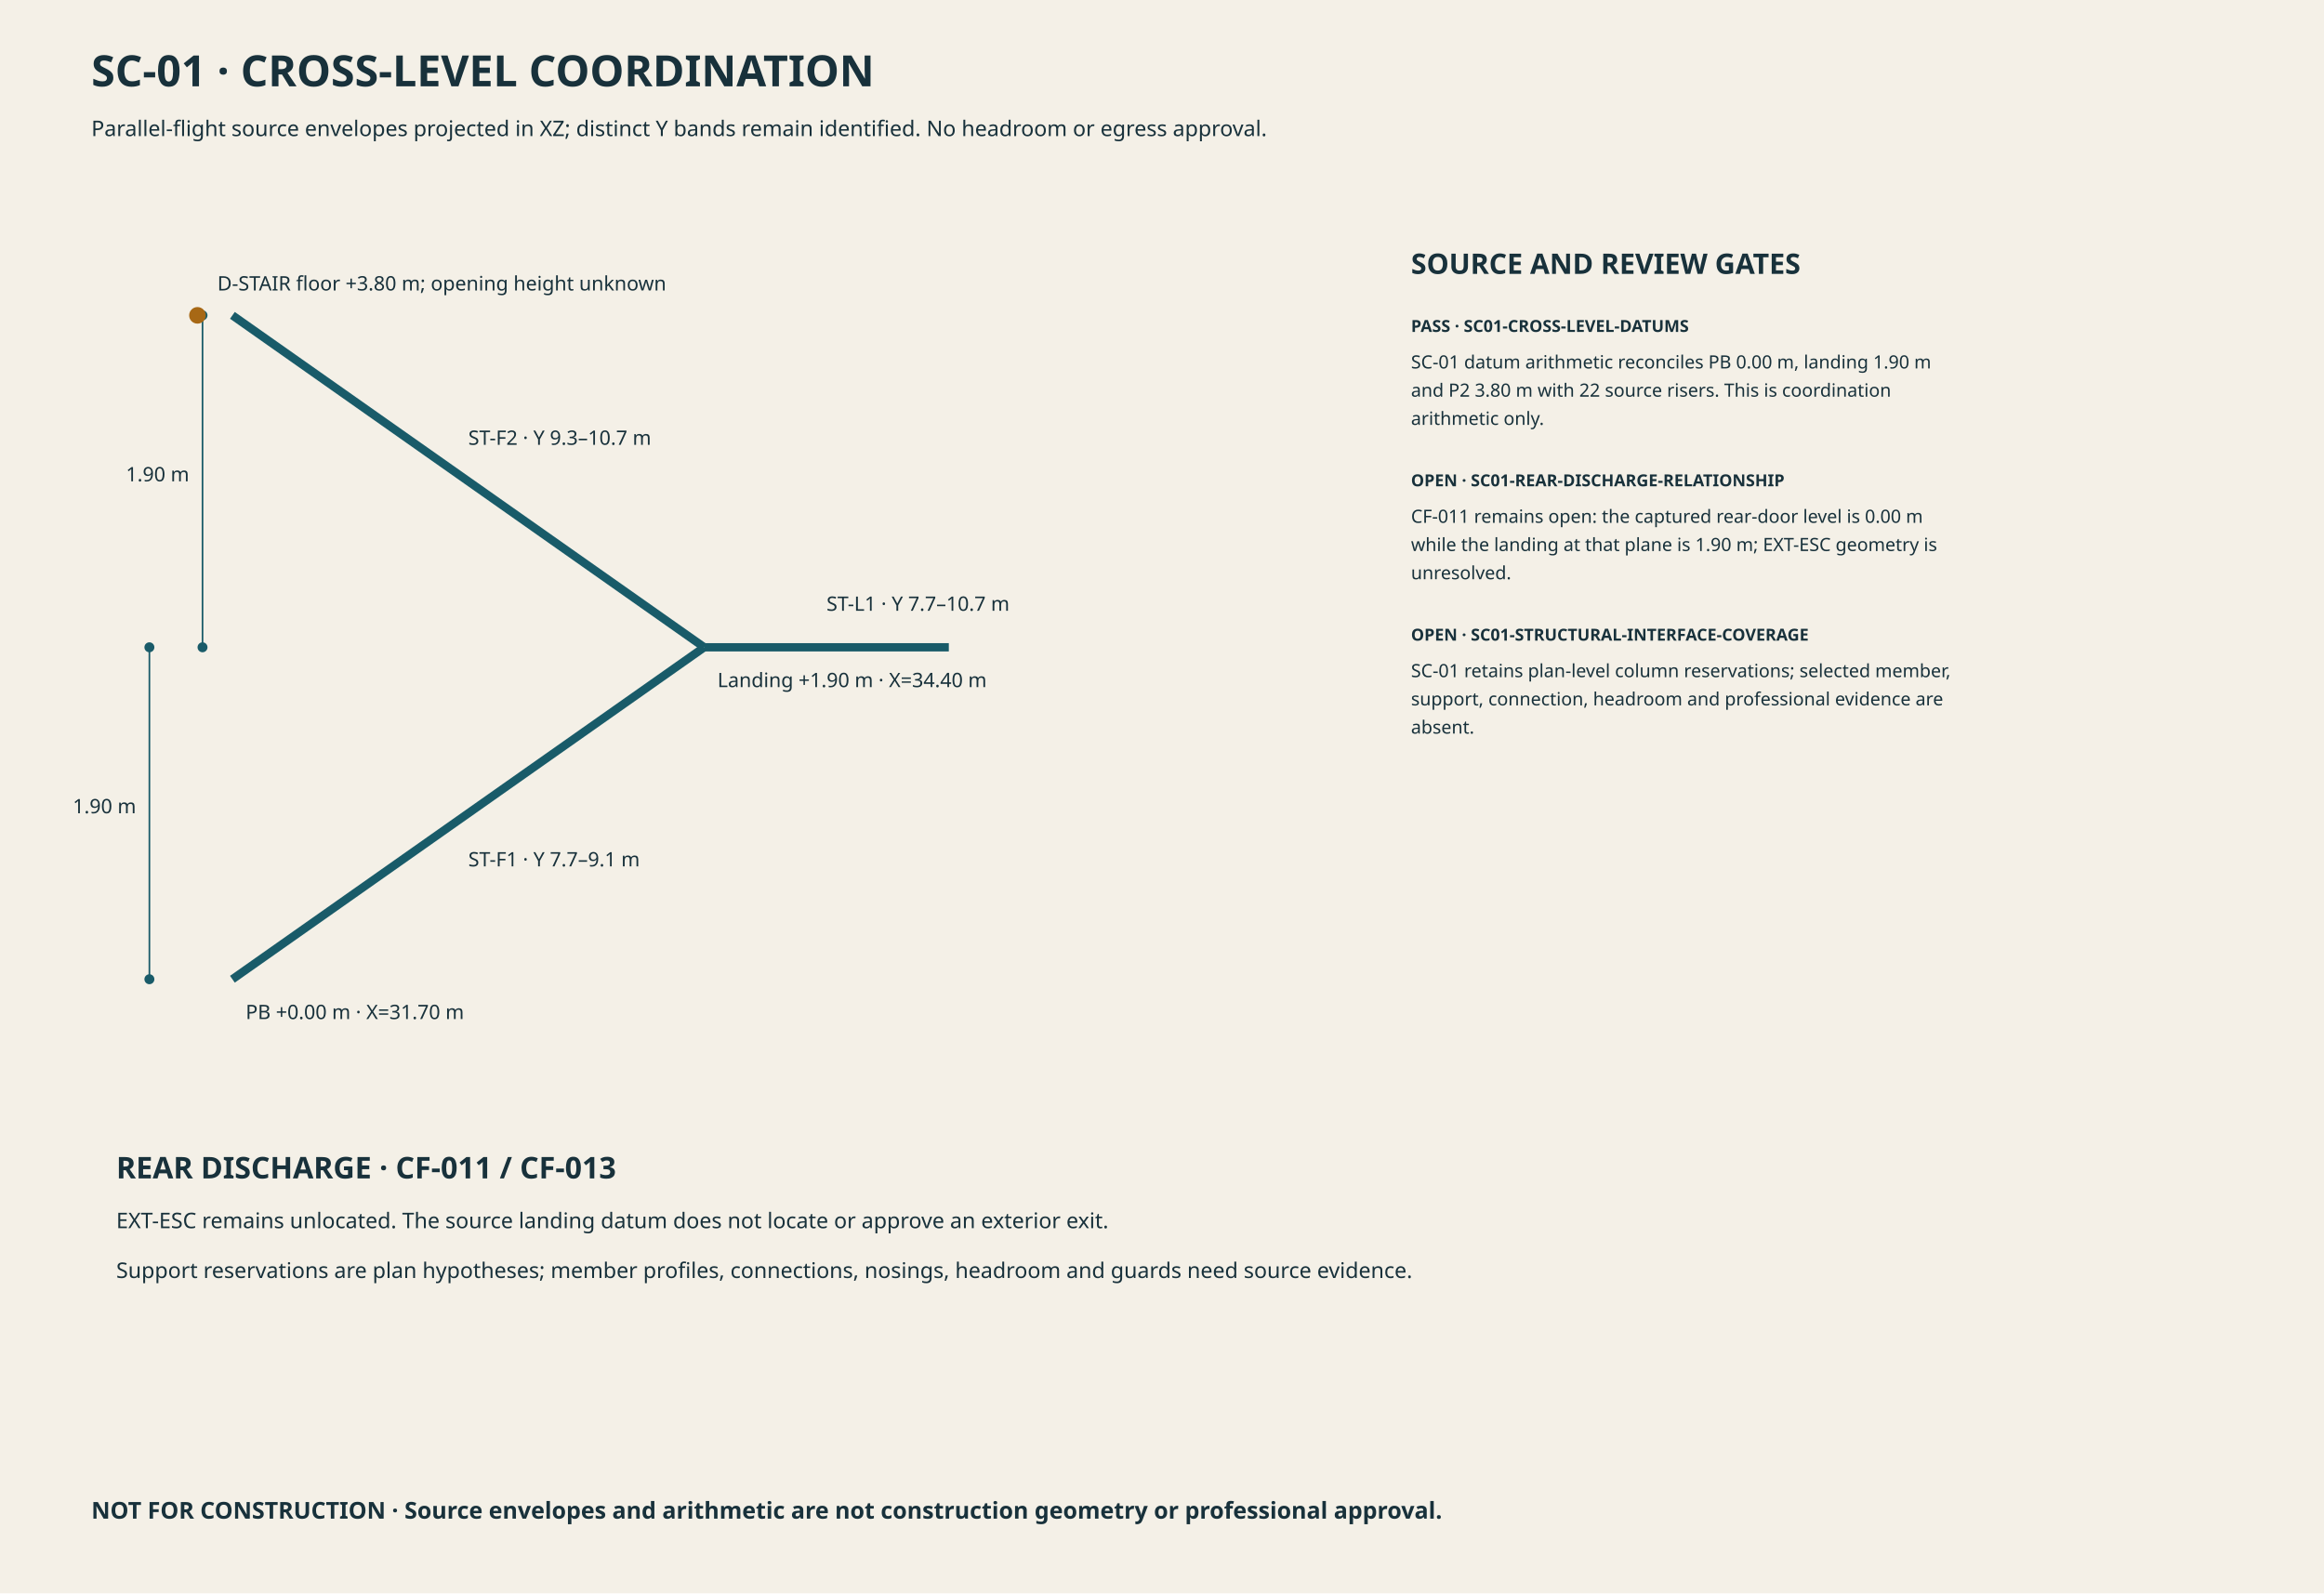
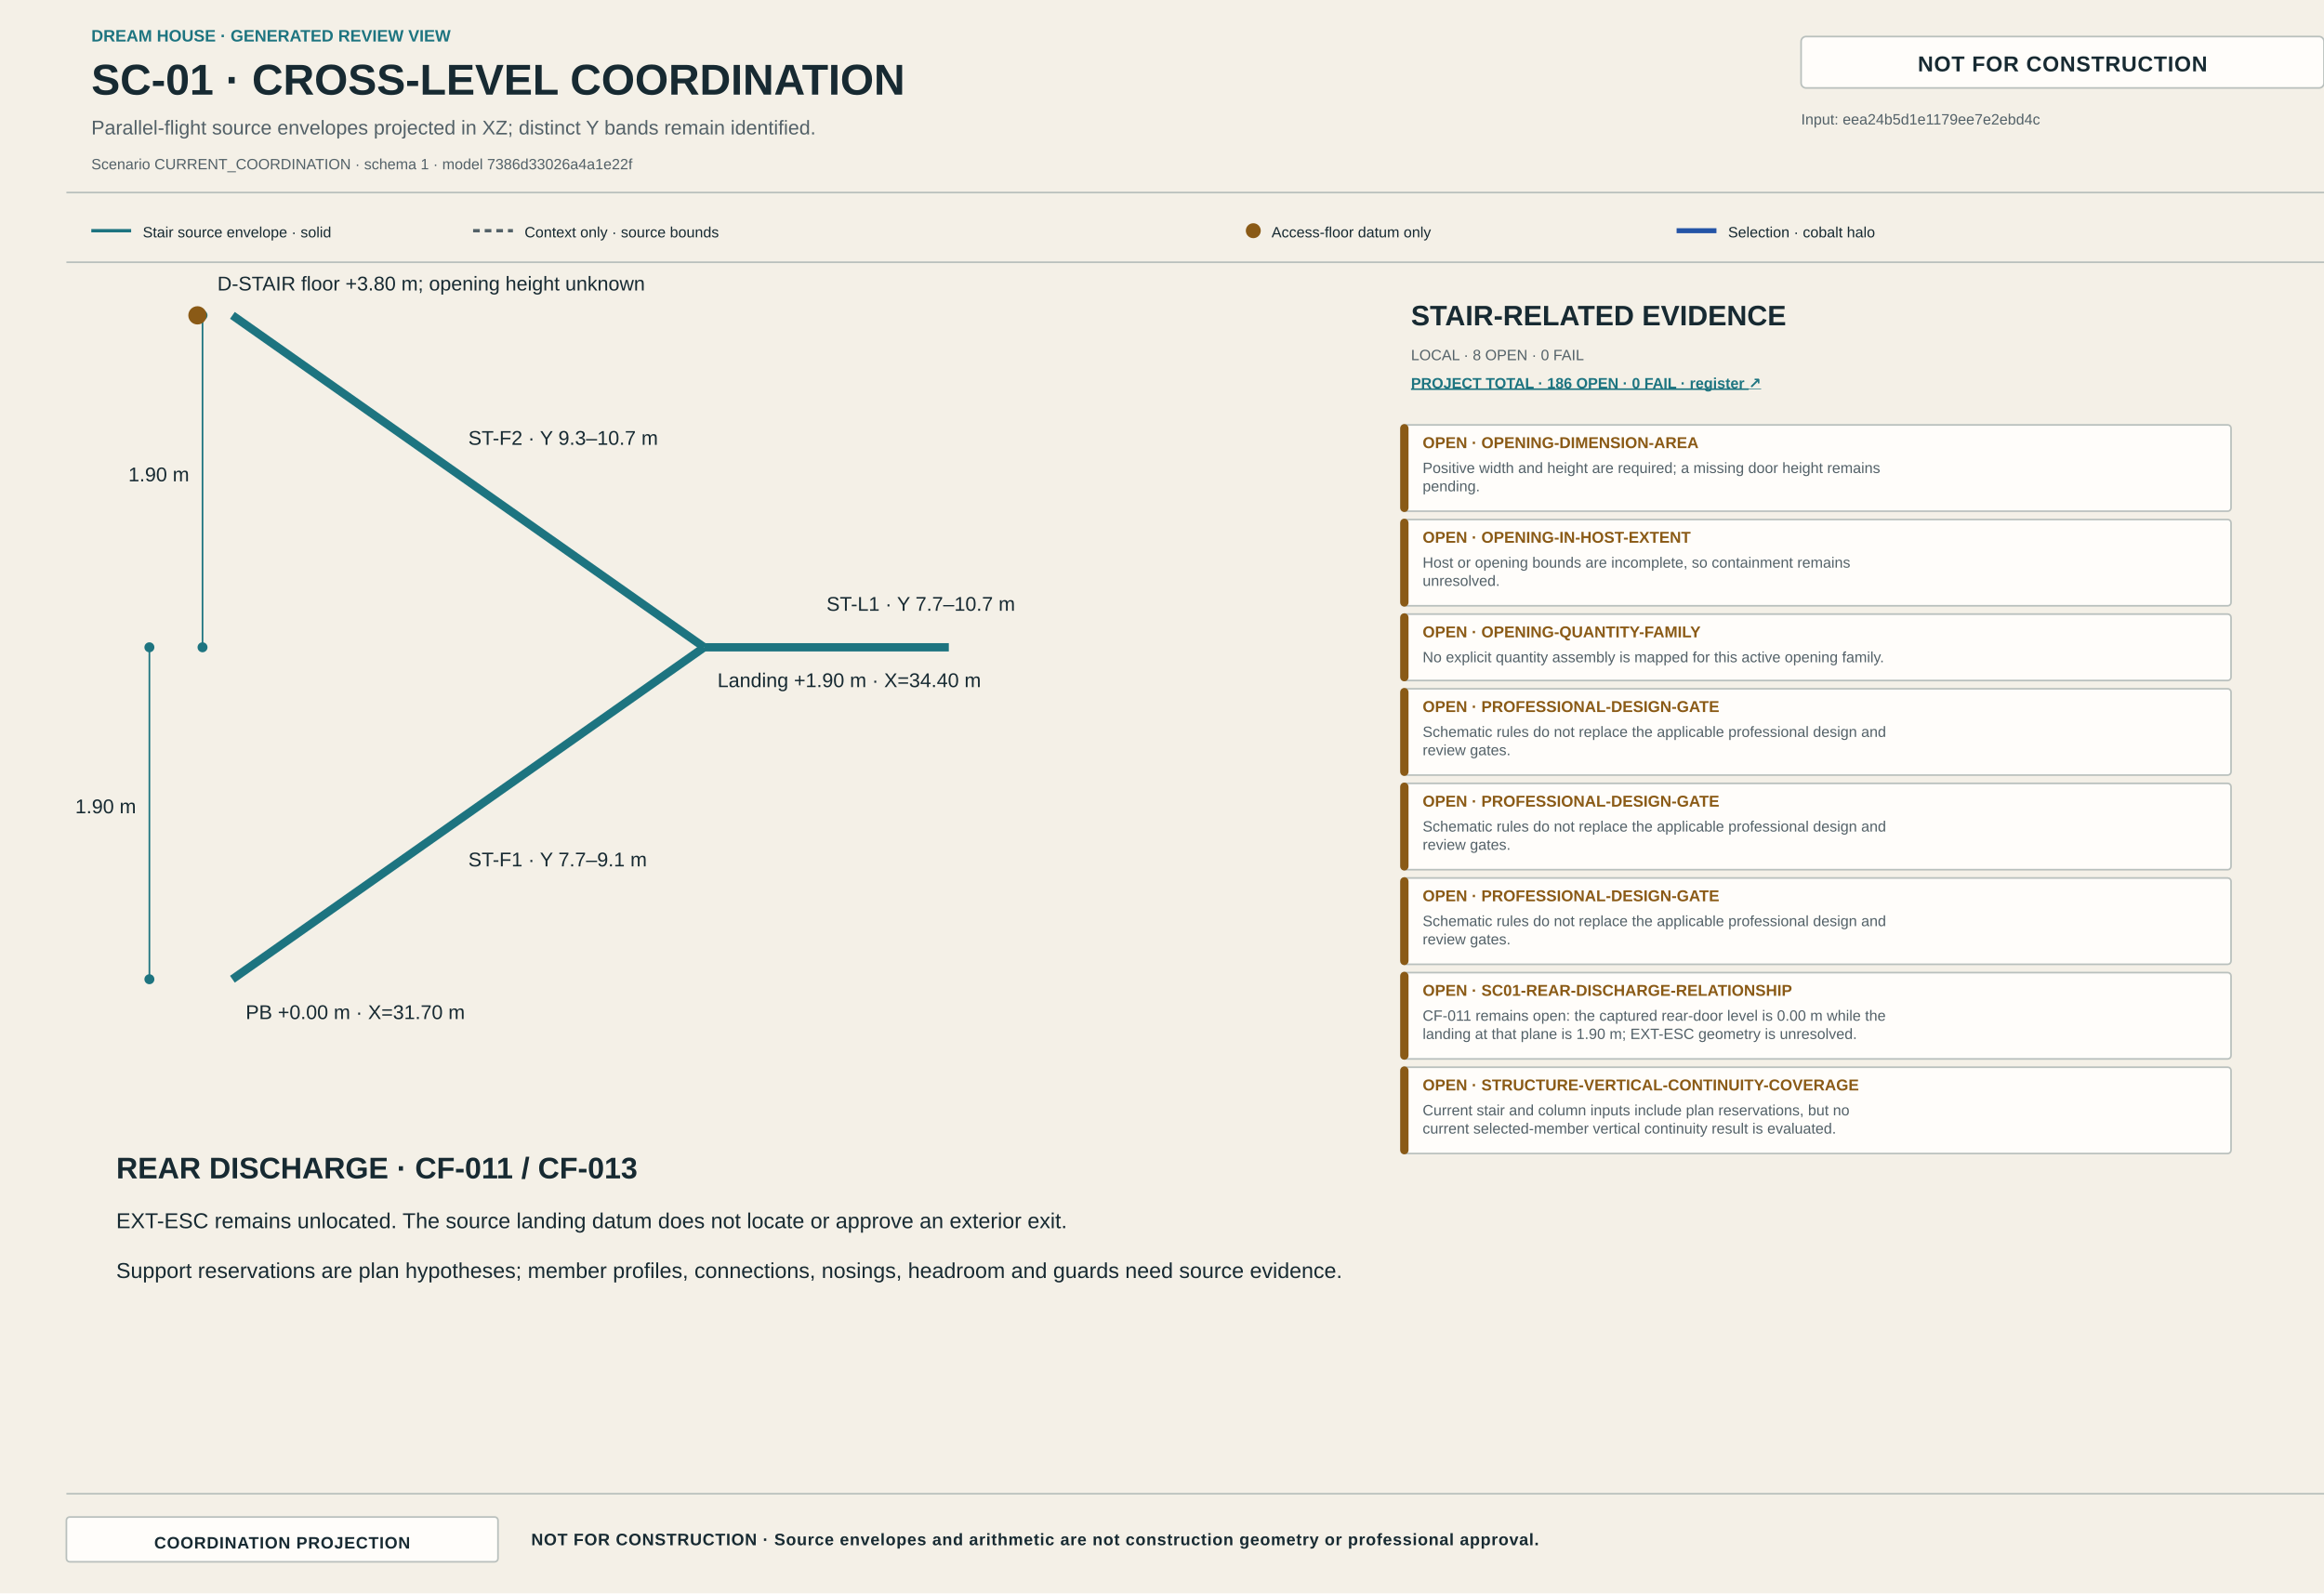
- <svg xmlns="http://www.w3.org/2000/svg" id="stair-sections-root" viewBox="0 0 1400 960" width="1400" height="960" role="img" aria-labelledby="stair-sections-title stair-sections-description" data-view-id="stair-sections" data-status="coordination projection" data-scenario-id="CURRENT_COORDINATION" data-input-hash="cb4cee736a6d15bc8ca2edfcd4d776fe54109b6794488ade91fba4479cdb5beb" data-model-hash="7386d33026a4a1e22f5b68df1c4187a18a9d01831c5f1f53f2bf06d3010fb6d3" data-view-purpose="SC-01 cross-level source-envelope coordination" data-projection-basis="XZ projection of parallel flights; not a cut through both flights" data-projected-axes="x z" data-construction-authority="false" font-family="IBM Plex Sans" data-world-to-view="{&quot;axes&quot;: [&quot;x&quot;, &quot;z&quot;], &quot;scale&quot;: [105.26315789473685, -105.26315789473685], &quot;offset&quot;: [-3196.842105263158, 590.0]}">
-   <rect x="0" y="0" width="1400" height="960" fill="#f4f0e7" />
-   <text x="55" y="52" font-size="26" fill="#18313b" font-weight="700">SC-01 · CROSS-LEVEL COORDINATION</text>
-   <text x="55" y="82" font-size="13" fill="#18313b">Parallel-flight source envelopes projected in XZ; distinct Y bands remain identified. No headroom or egress approval.</text>
-   <g id="stair-sections-occurrence-ST-F1" data-entity-id="ST-F1" data-representation-role="source-rise-envelope">
-     <line x1="140.0" y1="590.0" x2="424.211" y2="390.0" stroke="#195b69" stroke-width="5" />
-     <text x="282.105" y="522.0" font-size="12" fill="#18313b" stroke="#f4f0e7" stroke-width="4" paint-order="stroke">ST-F1 · Y 7.7–9.1 m</text>
-     <text x="148.0" y="614.0" font-size="12" fill="#18313b">PB +0.00 m · X=31.70 m</text>
-     <circle id="stair-sections-anchor-ST-F1-z0" cx="90" cy="590.0" r="3" fill="#195b69" data-anchor-id="ST-F1.rise.z0" data-anchor-entity-id="ST-F1" data-anchor-status="resolved" data-world-z="0.0" data-anchor-bindings="{&quot;z&quot;: [&quot;entities&quot;, &quot;ST-F1&quot;, &quot;geometry&quot;, &quot;z0&quot;]}" />
-     <circle id="stair-sections-anchor-ST-F1-z1" cx="90" cy="390.0" r="3" fill="#195b69" data-anchor-id="ST-F1.rise.z1" data-anchor-entity-id="ST-F1" data-anchor-status="resolved" data-world-z="1.9" data-anchor-bindings="{&quot;z&quot;: [&quot;entities&quot;, &quot;ST-F1&quot;, &quot;geometry&quot;, &quot;z1&quot;]}" />
-     <line x1="90" y1="590.0" x2="90" y2="390.0" stroke="#195b69" />
-     <text x="82" y="490.0" font-size="12" fill="#18313b" text-anchor="end" data-dimension-id="ST-F1.rise" data-dimension-value="1.9" data-dimension-unit="m" data-dimension-status="resolved" data-dimension-direction="vertical" data-dimension-label-format="fixed-2-m" data-anchor-refs="ST-F1.rise.z0 ST-F1.rise.z1" data-anchor-targets="stair-sections-anchor-ST-F1-z0 stair-sections-anchor-ST-F1-z1">1.90 m</text>
+ <svg xmlns="http://www.w3.org/2000/svg" id="stair-sections-root" viewBox="0 0 1400 960" width="1400" height="960" preserveAspectRatio="xMidYMid meet" role="img" aria-labelledby="stair-sections-title stair-sections-description" data-view-id="stair-sections" data-status="coordination projection" data-scenario-id="CURRENT_COORDINATION" data-input-hash="eea24b5d1e1179ee7e2ebd4ca3807d1204fa9666acea597f6224711d2a75a2d7" data-model-hash="7386d33026a4a1e22f5b68df1c4187a18a9d01831c5f1f53f2bf06d3010fb6d3" data-view-purpose="SC-01 cross-level source-envelope coordination" data-projection-basis="XZ projection of parallel flights; not a cut through both flights" data-projected-axes="x z" data-construction-authority="false" data-visual-language-version="connected-atlas-1" data-local-open-count="8" data-local-fail-count="0" data-project-open-count="186" data-project-fail-count="0" data-world-to-view="{&quot;axes&quot;: [&quot;x&quot;, &quot;z&quot;], &quot;scale&quot;: [105.26315789473685, -105.26315789473685], &quot;offset&quot;: [-3196.842105263158, 590.0]}">
+   <style>text { font-family: "IBM Plex Sans", "Liberation Sans", Arial, sans-serif; text-rendering: geometricPrecision; }
+ .entity-occurrence.is-selected .entity-shape { filter: drop-shadow(0 0 3px #2454A6); }
+ .authority-label { fill: #172A32; font-weight: 800; letter-spacing: .4px; }
+ .role-legend-label { fill: #172A32; }
+ .finding-heading { font-weight: 700; }
+ .finding-register-link { fill: #1D7480; font-weight: 700; text-decoration: underline; }
+ .small { fill: #536168; }</style>
+   <rect x="0" y="0" width="1400" height="960" fill="#F4F0E7" stroke="none" />
+   <text x="55" y="25" font-size="10" fill="#1D7480" font-weight="700">DREAM HOUSE · GENERATED REVIEW VIEW</text>
+   <text x="55" y="57" font-size="26" fill="#172A32" font-weight="700">SC-01 · CROSS-LEVEL COORDINATION</text>
+   <text x="55" y="81" font-size="12" fill="#536168">Parallel-flight source envelopes projected in XZ; distinct Y bands remain identified.</text>
+   <text x="55" y="102" font-size="9" fill="#536168">Scenario CURRENT_COORDINATION · schema 1 · model 7386d33026a4a1e22f</text>
+   <rect x="1085" y="22" width="315" height="31" rx="3" fill="#FFFDFA" stroke="#B9C0BD" />
+   <text x="1242.5" y="43" font-size="13" fill="#172A32" font-weight="800" text-anchor="middle" class="authority-label">NOT FOR CONSTRUCTION</text>
+   <text x="1085" y="75" font-size="9" fill="#536168">Input: eea24b5d1e1179ee7e2ebd4c</text>
+   <line x1="40" y1="116" x2="1400" y2="116" stroke="#B9C0BD" />
+   <g data-legend-role="geometry.structure-envelope" aria-label="Stair source envelope · solid">
+     <line x1="55" y1="139" x2="79" y2="139" stroke="#1D7480" stroke-width="2" stroke-dasharray="" />
+     <text x="86" y="143" font-size="9" fill="#172A32" class="role-legend-label">Stair source envelope · solid</text>
  </g>
-   <g id="stair-sections-occurrence-ST-F2" data-entity-id="ST-F2" data-representation-role="source-rise-envelope">
-     <line x1="424.211" y1="390.0" x2="140.0" y2="190.0" stroke="#195b69" stroke-width="5" />
-     <text x="282.105" y="268.0" font-size="12" fill="#18313b" stroke="#f4f0e7" stroke-width="4" paint-order="stroke">ST-F2 · Y 9.3–10.7 m</text>
-     <circle id="stair-sections-anchor-ST-F2-z0" cx="122" cy="390.0" r="3" fill="#195b69" data-anchor-id="ST-F2.rise.z0" data-anchor-entity-id="ST-F2" data-anchor-status="resolved" data-world-z="1.9" data-anchor-bindings="{&quot;z&quot;: [&quot;entities&quot;, &quot;ST-F2&quot;, &quot;geometry&quot;, &quot;z0&quot;]}" />
-     <circle id="stair-sections-anchor-ST-F2-z1" cx="122" cy="190.0" r="3" fill="#195b69" data-anchor-id="ST-F2.rise.z1" data-anchor-entity-id="ST-F2" data-anchor-status="resolved" data-world-z="3.8" data-anchor-bindings="{&quot;z&quot;: [&quot;entities&quot;, &quot;ST-F2&quot;, &quot;geometry&quot;, &quot;z1&quot;]}" />
-     <line x1="122" y1="390.0" x2="122" y2="190.0" stroke="#195b69" />
-     <text x="114" y="290.0" font-size="12" fill="#18313b" text-anchor="end" data-dimension-id="ST-F2.rise" data-dimension-value="1.9" data-dimension-unit="m" data-dimension-status="resolved" data-dimension-direction="vertical" data-dimension-label-format="fixed-2-m" data-anchor-refs="ST-F2.rise.z0 ST-F2.rise.z1" data-anchor-targets="stair-sections-anchor-ST-F2-z0 stair-sections-anchor-ST-F2-z1">1.90 m</text>
+   <g data-legend-role="representation.context" aria-label="Context only · source bounds">
+     <line x1="285" y1="139" x2="309" y2="139" stroke="#536168" stroke-width="2" stroke-dasharray="4 3" />
+     <text x="316" y="143" font-size="9" fill="#172A32" class="role-legend-label">Context only · source bounds</text>
  </g>
-   <g id="stair-sections-occurrence-ST-L1" data-entity-id="ST-L1" data-representation-role="source-rise-envelope">
-     <line x1="424.211" y1="390.0" x2="571.579" y2="390.0" stroke="#195b69" stroke-width="5" />
-     <text x="497.895" y="368.0" font-size="12" fill="#18313b" stroke="#f4f0e7" stroke-width="4" paint-order="stroke">ST-L1 · Y 7.7–10.7 m</text>
-     <text x="432.211" y="414.0" font-size="12" fill="#18313b">Landing +1.90 m · X=34.40 m</text>
+   <circle cx="755" cy="139" r="4" fill="#8A5A16" stroke="#8A5A16" />
+   <text x="766" y="143" font-size="9" fill="#172A32" data-legend-role="access-floor-datum-only">Access-floor datum only</text>
+   <g data-legend-role="selection.focus" aria-label="Selection · cobalt halo">
+     <line x1="1010" y1="139" x2="1034" y2="139" stroke="#2454A6" stroke-width="3" stroke-dasharray="" />
+     <text x="1041" y="143" font-size="9" fill="#172A32" class="role-legend-label">Selection · cobalt halo</text>
  </g>
-   <g id="stair-sections-occurrence-D-STAIR" data-entity-id="D-STAIR" data-representation-role="access-floor-datum-only">
-     <circle cx="118.947" cy="190.0" r="5" fill="#a76815" />
-     <text x="130.947" y="175.0" font-size="12" fill="#18313b">D-STAIR floor +3.80 m; opening height unknown</text>
+   <line x1="40" y1="158" x2="1400" y2="158" stroke="#B9C0BD" />
+   <g id="stair-sections-occurrence-ST-F1" class="entity-occurrence" data-entity-id="ST-F1" data-kind="stair" data-level="PROJECT" data-status="context" data-visual-role="geometry.structure-envelope" data-representation-role="source-rise-envelope" data-source-path="dreamhouse/stair_core.json" data-source-key="stair.lower_flight" data-world-x0="31.7" data-world-x1="34.4" data-world-y0="7.7" data-world-y1="9.1" data-world-z0="0.0" data-world-z1="1.9">
+     <line x1="140.0" y1="590.0" x2="424.211" y2="390.0" stroke="#1D7480" stroke-width="5" class="entity-shape" vector-effect="non-scaling-stroke" />
+     <text x="282.105" y="522.0" font-size="12" fill="#172A32" stroke="#F4F0E7" stroke-width="4" paint-order="stroke">ST-F1 · Y 7.7–9.1 m</text>
+     <text x="148.0" y="614.0" font-size="12" fill="#172A32">PB +0.00 m · X=31.70 m</text>
+     <circle id="stair-sections-anchor-ST-F1-z0" cx="90" cy="590.0" r="3" fill="#1D7480" data-anchor-id="ST-F1.rise.z0" data-anchor-entity-id="ST-F1" data-anchor-status="resolved" data-world-z="0.0" data-anchor-bindings="{&quot;z&quot;: [&quot;entities&quot;, &quot;ST-F1&quot;, &quot;geometry&quot;, &quot;z0&quot;]}" />
+     <circle id="stair-sections-anchor-ST-F1-z1" cx="90" cy="390.0" r="3" fill="#1D7480" data-anchor-id="ST-F1.rise.z1" data-anchor-entity-id="ST-F1" data-anchor-status="resolved" data-world-z="1.9" data-anchor-bindings="{&quot;z&quot;: [&quot;entities&quot;, &quot;ST-F1&quot;, &quot;geometry&quot;, &quot;z1&quot;]}" />
+     <line x1="90" y1="590.0" x2="90" y2="390.0" stroke="#1D7480" />
+     <text x="82" y="490.0" font-size="12" fill="#172A32" text-anchor="end" data-dimension-id="ST-F1.rise" data-dimension-value="1.9" data-dimension-unit="m" data-dimension-status="resolved" data-dimension-direction="vertical" data-dimension-label-format="fixed-2-m" data-anchor-refs="ST-F1.rise.z0 ST-F1.rise.z1" data-anchor-targets="stair-sections-anchor-ST-F1-z0 stair-sections-anchor-ST-F1-z1">1.90 m</text>
  </g>
-   <text x="850" y="165" font-size="17" fill="#18313b" font-weight="700">SOURCE AND REVIEW GATES</text>
-   <text x="850" y="200" font-size="10" fill="#18313b" font-weight="700">PASS · SC01-CROSS-LEVEL-DATUMS</text>
-   <text x="850" y="222" font-size="11" fill="#18313b">SC-01 datum arithmetic reconciles PB 0.00 m, landing 1.90 m</text>
-   <text x="850" y="239" font-size="11" fill="#18313b">and P2 3.80 m with 22 source risers. This is coordination</text>
-   <text x="850" y="256" font-size="11" fill="#18313b">arithmetic only.</text>
-   <text x="850" y="293" font-size="10" fill="#18313b" font-weight="700">OPEN · SC01-REAR-DISCHARGE-RELATIONSHIP</text>
-   <text x="850" y="315" font-size="11" fill="#18313b">CF-011 remains open: the captured rear-door level is 0.00 m</text>
-   <text x="850" y="332" font-size="11" fill="#18313b">while the landing at that plane is 1.90 m; EXT-ESC geometry is</text>
-   <text x="850" y="349" font-size="11" fill="#18313b">unresolved.</text>
-   <text x="850" y="386" font-size="10" fill="#18313b" font-weight="700">OPEN · SC01-STRUCTURAL-INTERFACE-COVERAGE</text>
-   <text x="850" y="408" font-size="11" fill="#18313b">SC-01 retains plan-level column reservations; selected member,</text>
-   <text x="850" y="425" font-size="11" fill="#18313b">support, connection, headroom and professional evidence are</text>
-   <text x="850" y="442" font-size="11" fill="#18313b">absent.</text>
-   <text x="70" y="710" font-size="18" fill="#18313b" font-weight="700">REAR DISCHARGE · CF-011 / CF-013</text>
-   <text x="70" y="740" font-size="13" fill="#18313b">EXT-ESC remains unlocated. The source landing datum does not locate or approve an exterior exit.</text>
-   <text x="70" y="770" font-size="13" fill="#18313b">Support reservations are plan hypotheses; member profiles, connections, nosings, headroom and guards need source evidence.</text>
-   <text x="55" y="915" font-size="14" fill="#18313b" font-weight="700">NOT FOR CONSTRUCTION · Source envelopes and arithmetic are not construction geometry or professional approval.</text>
+   <g id="stair-sections-occurrence-ST-F2" class="entity-occurrence" data-entity-id="ST-F2" data-kind="stair" data-level="PROJECT" data-status="context" data-visual-role="geometry.structure-envelope" data-representation-role="source-rise-envelope" data-source-path="dreamhouse/stair_core.json" data-source-key="stair.upper_flight" data-world-x0="31.7" data-world-x1="34.4" data-world-y0="9.3" data-world-y1="10.7" data-world-z0="1.9" data-world-z1="3.8">
+     <line x1="424.211" y1="390.0" x2="140.0" y2="190.0" stroke="#1D7480" stroke-width="5" class="entity-shape" vector-effect="non-scaling-stroke" />
+     <text x="282.105" y="268.0" font-size="12" fill="#172A32" stroke="#F4F0E7" stroke-width="4" paint-order="stroke">ST-F2 · Y 9.3–10.7 m</text>
+     <circle id="stair-sections-anchor-ST-F2-z0" cx="122" cy="390.0" r="3" fill="#1D7480" data-anchor-id="ST-F2.rise.z0" data-anchor-entity-id="ST-F2" data-anchor-status="resolved" data-world-z="1.9" data-anchor-bindings="{&quot;z&quot;: [&quot;entities&quot;, &quot;ST-F2&quot;, &quot;geometry&quot;, &quot;z0&quot;]}" />
+     <circle id="stair-sections-anchor-ST-F2-z1" cx="122" cy="190.0" r="3" fill="#1D7480" data-anchor-id="ST-F2.rise.z1" data-anchor-entity-id="ST-F2" data-anchor-status="resolved" data-world-z="3.8" data-anchor-bindings="{&quot;z&quot;: [&quot;entities&quot;, &quot;ST-F2&quot;, &quot;geometry&quot;, &quot;z1&quot;]}" />
+     <line x1="122" y1="390.0" x2="122" y2="190.0" stroke="#1D7480" />
+     <text x="114" y="290.0" font-size="12" fill="#172A32" text-anchor="end" data-dimension-id="ST-F2.rise" data-dimension-value="1.9" data-dimension-unit="m" data-dimension-status="resolved" data-dimension-direction="vertical" data-dimension-label-format="fixed-2-m" data-anchor-refs="ST-F2.rise.z0 ST-F2.rise.z1" data-anchor-targets="stair-sections-anchor-ST-F2-z0 stair-sections-anchor-ST-F2-z1">1.90 m</text>
+   </g>
+   <g id="stair-sections-occurrence-ST-L1" class="entity-occurrence" data-entity-id="ST-L1" data-kind="stair" data-level="PROJECT" data-status="context" data-visual-role="geometry.structure-envelope" data-representation-role="source-rise-envelope" data-source-path="dreamhouse/stair_core.json" data-source-key="stair.intermediate_landing" data-world-x0="34.4" data-world-x1="35.8" data-world-y0="7.7" data-world-y1="10.7" data-world-z0="1.9" data-world-z1="1.9">
+     <line x1="424.211" y1="390.0" x2="571.579" y2="390.0" stroke="#1D7480" stroke-width="5" class="entity-shape" vector-effect="non-scaling-stroke" />
+     <text x="497.895" y="368.0" font-size="12" fill="#172A32" stroke="#F4F0E7" stroke-width="4" paint-order="stroke">ST-L1 · Y 7.7–10.7 m</text>
+     <text x="432.211" y="414.0" font-size="12" fill="#172A32">Landing +1.90 m · X=34.40 m</text>
+   </g>
+   <g id="stair-sections-occurrence-D-STAIR" class="entity-occurrence" data-entity-id="D-STAIR" data-kind="door" data-level="P2" data-status="active" data-visual-role="geometry.opening" data-representation-role="access-floor-datum-only" data-source-path="dreamhouse/generate_p2_b28.py" data-source-key="load_b28_model().doors[id=D-STAIR]">
+     <circle cx="118.947" cy="190.0" r="5" fill="#8A5A16" stroke="#8A5A16" class="entity-shape" />
+     <text x="130.947" y="175.0" font-size="12" fill="#172A32">D-STAIR floor +3.80 m; opening height unknown</text>
+   </g>
+   <text x="850" y="196" font-size="17" fill="#172A32" font-weight="700">STAIR-RELATED EVIDENCE</text>
+   <text x="850" y="217" font-size="9" fill="#536168">LOCAL · 8 OPEN · 0 FAIL</text>
+   <a href="index.html#project-finding-register" data-evidence-navigation="project-finding-register" aria-label="Open the complete project finding register">
+     <text x="850" y="234" font-size="9" fill="#172A32" class="finding-register-link">PROJECT TOTAL · 186 OPEN · 0 FAIL · register ↗</text>
+   </a>
+   <a href="index.html#html-finding-43" id="stair-sections-finding-0043" data-finding-id="OPENING-DIMENSION-AREA" data-finding-index="43" aria-label="OPEN · OPENING-DIMENSION-AREA. Positive width and height are required; a missing door height remains pending.">
+     <rect x="844" y="256" width="500" height="52" rx="2" fill="#FFFDFA" stroke="#B9C0BD" />
+     <rect x="844" y="256" width="4" height="52" rx="2" fill="#8A5A16" stroke="#8A5A16" />
+     <text x="857" y="270" font-size="9.5" fill="#8A5A16" class="finding-heading">OPEN · OPENING-DIMENSION-AREA</text>
+     <text x="857" y="285" font-size="9" fill="#536168" class="small">Positive width and height are required; a missing door height remains</text>
+     <text x="857" y="296" font-size="9" fill="#536168" class="small">pending.</text>
+   </a>
+   <a href="index.html#html-finding-79" id="stair-sections-finding-0079" data-finding-id="OPENING-IN-HOST-EXTENT" data-finding-index="79" aria-label="OPEN · OPENING-IN-HOST-EXTENT. Host or opening bounds are incomplete, so containment remains unresolved.">
+     <rect x="844" y="313" width="500" height="52" rx="2" fill="#FFFDFA" stroke="#B9C0BD" />
+     <rect x="844" y="313" width="4" height="52" rx="2" fill="#8A5A16" stroke="#8A5A16" />
+     <text x="857" y="327" font-size="9.5" fill="#8A5A16" class="finding-heading">OPEN · OPENING-IN-HOST-EXTENT</text>
+     <text x="857" y="342" font-size="9" fill="#536168" class="small">Host or opening bounds are incomplete, so containment remains</text>
+     <text x="857" y="353" font-size="9" fill="#536168" class="small">unresolved.</text>
+   </a>
+   <a href="index.html#html-finding-127" id="stair-sections-finding-0127" data-finding-id="OPENING-QUANTITY-FAMILY" data-finding-index="127" aria-label="OPEN · OPENING-QUANTITY-FAMILY. No explicit quantity assembly is mapped for this active opening family.">
+     <rect x="844" y="370" width="500" height="40" rx="2" fill="#FFFDFA" stroke="#B9C0BD" />
+     <rect x="844" y="370" width="4" height="40" rx="2" fill="#8A5A16" stroke="#8A5A16" />
+     <text x="857" y="384" font-size="9.5" fill="#8A5A16" class="finding-heading">OPEN · OPENING-QUANTITY-FAMILY</text>
+     <text x="857" y="399" font-size="9" fill="#536168" class="small">No explicit quantity assembly is mapped for this active opening family.</text>
+   </a>
+   <a href="index.html#html-finding-183" id="stair-sections-finding-0183" data-finding-id="PROFESSIONAL-DESIGN-GATE" data-finding-index="183" aria-label="OPEN · PROFESSIONAL-DESIGN-GATE. Schematic rules do not replace the applicable professional design and review gates.">
+     <rect x="844" y="415" width="500" height="52" rx="2" fill="#FFFDFA" stroke="#B9C0BD" />
+     <rect x="844" y="415" width="4" height="52" rx="2" fill="#8A5A16" stroke="#8A5A16" />
+     <text x="857" y="429" font-size="9.5" fill="#8A5A16" class="finding-heading">OPEN · PROFESSIONAL-DESIGN-GATE</text>
+     <text x="857" y="444" font-size="9" fill="#536168" class="small">Schematic rules do not replace the applicable professional design and</text>
+     <text x="857" y="455" font-size="9" fill="#536168" class="small">review gates.</text>
+   </a>
+   <a href="index.html#html-finding-184" id="stair-sections-finding-0184" data-finding-id="PROFESSIONAL-DESIGN-GATE" data-finding-index="184" aria-label="OPEN · PROFESSIONAL-DESIGN-GATE. Schematic rules do not replace the applicable professional design and review gates.">
+     <rect x="844" y="472" width="500" height="52" rx="2" fill="#FFFDFA" stroke="#B9C0BD" />
+     <rect x="844" y="472" width="4" height="52" rx="2" fill="#8A5A16" stroke="#8A5A16" />
+     <text x="857" y="486" font-size="9.5" fill="#8A5A16" class="finding-heading">OPEN · PROFESSIONAL-DESIGN-GATE</text>
+     <text x="857" y="501" font-size="9" fill="#536168" class="small">Schematic rules do not replace the applicable professional design and</text>
+     <text x="857" y="512" font-size="9" fill="#536168" class="small">review gates.</text>
+   </a>
+   <a href="index.html#html-finding-185" id="stair-sections-finding-0185" data-finding-id="PROFESSIONAL-DESIGN-GATE" data-finding-index="185" aria-label="OPEN · PROFESSIONAL-DESIGN-GATE. Schematic rules do not replace the applicable professional design and review gates.">
+     <rect x="844" y="529" width="500" height="52" rx="2" fill="#FFFDFA" stroke="#B9C0BD" />
+     <rect x="844" y="529" width="4" height="52" rx="2" fill="#8A5A16" stroke="#8A5A16" />
+     <text x="857" y="543" font-size="9.5" fill="#8A5A16" class="finding-heading">OPEN · PROFESSIONAL-DESIGN-GATE</text>
+     <text x="857" y="558" font-size="9" fill="#536168" class="small">Schematic rules do not replace the applicable professional design and</text>
+     <text x="857" y="569" font-size="9" fill="#536168" class="small">review gates.</text>
+   </a>
+   <a href="index.html#html-finding-215" id="stair-sections-finding-0215" data-finding-id="SC01-REAR-DISCHARGE-RELATIONSHIP" data-finding-index="215" aria-label="OPEN · SC01-REAR-DISCHARGE-RELATIONSHIP. CF-011 remains open: the captured rear-door level is 0.00 m while the landing at that plane is 1.90 m; EXT-ESC geometry is unresolved.">
+     <rect x="844" y="586" width="500" height="52" rx="2" fill="#FFFDFA" stroke="#B9C0BD" />
+     <rect x="844" y="586" width="4" height="52" rx="2" fill="#8A5A16" stroke="#8A5A16" />
+     <text x="857" y="600" font-size="9.5" fill="#8A5A16" class="finding-heading">OPEN · SC01-REAR-DISCHARGE-RELATIONSHIP</text>
+     <text x="857" y="615" font-size="9" fill="#536168" class="small">CF-011 remains open: the captured rear-door level is 0.00 m while the</text>
+     <text x="857" y="626" font-size="9" fill="#536168" class="small">landing at that plane is 1.90 m; EXT-ESC geometry is unresolved.</text>
+   </a>
+   <a href="index.html#html-finding-231" id="stair-sections-finding-0231" data-finding-id="STRUCTURE-VERTICAL-CONTINUITY-COVERAGE" data-finding-index="231" aria-label="OPEN · STRUCTURE-VERTICAL-CONTINUITY-COVERAGE. Current stair and column inputs include plan reservations, but no current selected-member vertical continuity result is evaluated.">
+     <rect x="844" y="643" width="500" height="52" rx="2" fill="#FFFDFA" stroke="#B9C0BD" />
+     <rect x="844" y="643" width="4" height="52" rx="2" fill="#8A5A16" stroke="#8A5A16" />
+     <text x="857" y="657" font-size="9.5" fill="#8A5A16" class="finding-heading">OPEN · STRUCTURE-VERTICAL-CONTINUITY-COVERAGE</text>
+     <text x="857" y="672" font-size="9" fill="#536168" class="small">Current stair and column inputs include plan reservations, but no</text>
+     <text x="857" y="683" font-size="9" fill="#536168" class="small">current selected-member vertical continuity result is evaluated.</text>
+   </a>
+   <text x="70" y="710" font-size="18" fill="#172A32" font-weight="700">REAR DISCHARGE · CF-011 / CF-013</text>
+   <text x="70" y="740" font-size="13" fill="#172A32">EXT-ESC remains unlocated. The source landing datum does not locate or approve an exterior exit.</text>
+   <text x="70" y="770" font-size="13" fill="#172A32">Support reservations are plan hypotheses; member profiles, connections, nosings, headroom and guards need source evidence.</text>
+   <line x1="40" y1="900" x2="1400" y2="900" stroke="#B9C0BD" />
+   <rect x="40" y="914" width="260" height="27" rx="2" fill="#FFFDFA" stroke="#B9C0BD" />
+   <text x="170" y="933" font-size="10" fill="#172A32" class="authority-label" text-anchor="middle">COORDINATION PROJECTION</text>
+   <text x="320" y="931" font-size="10" fill="#172A32" class="authority-label">NOT FOR CONSTRUCTION · Source envelopes and arithmetic are not construction geometry or professional approval.</text>
</svg>
